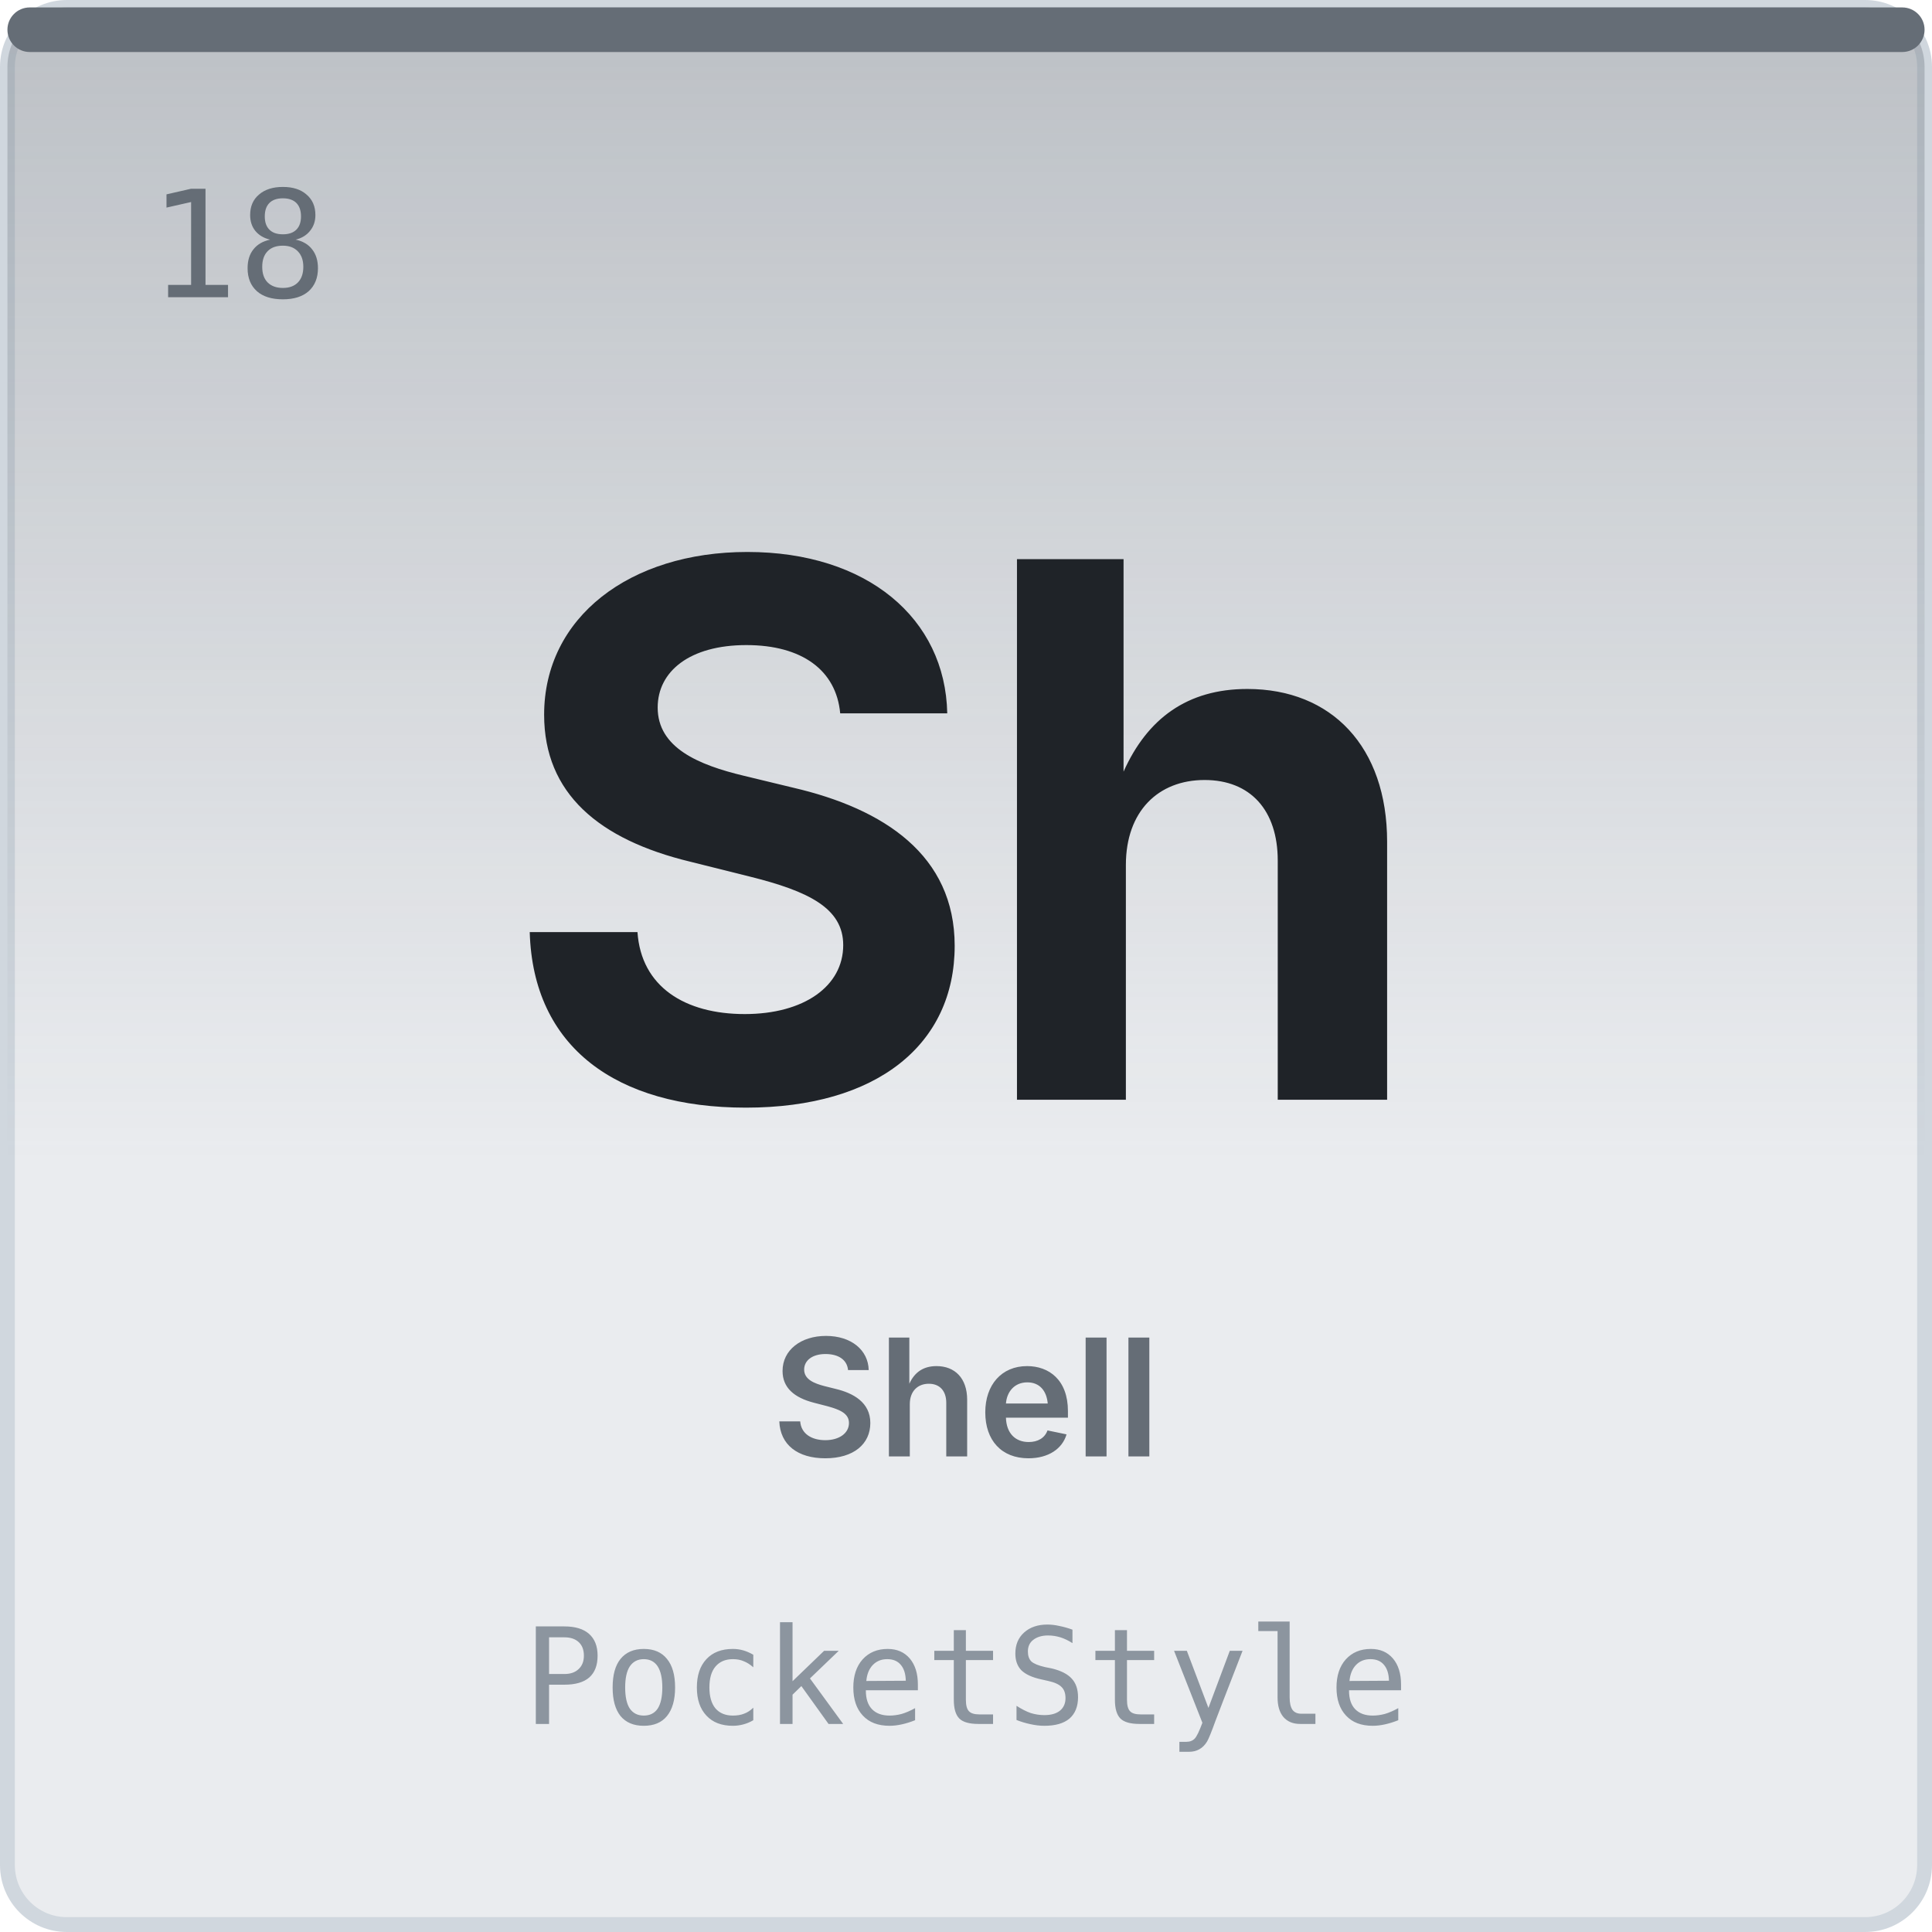
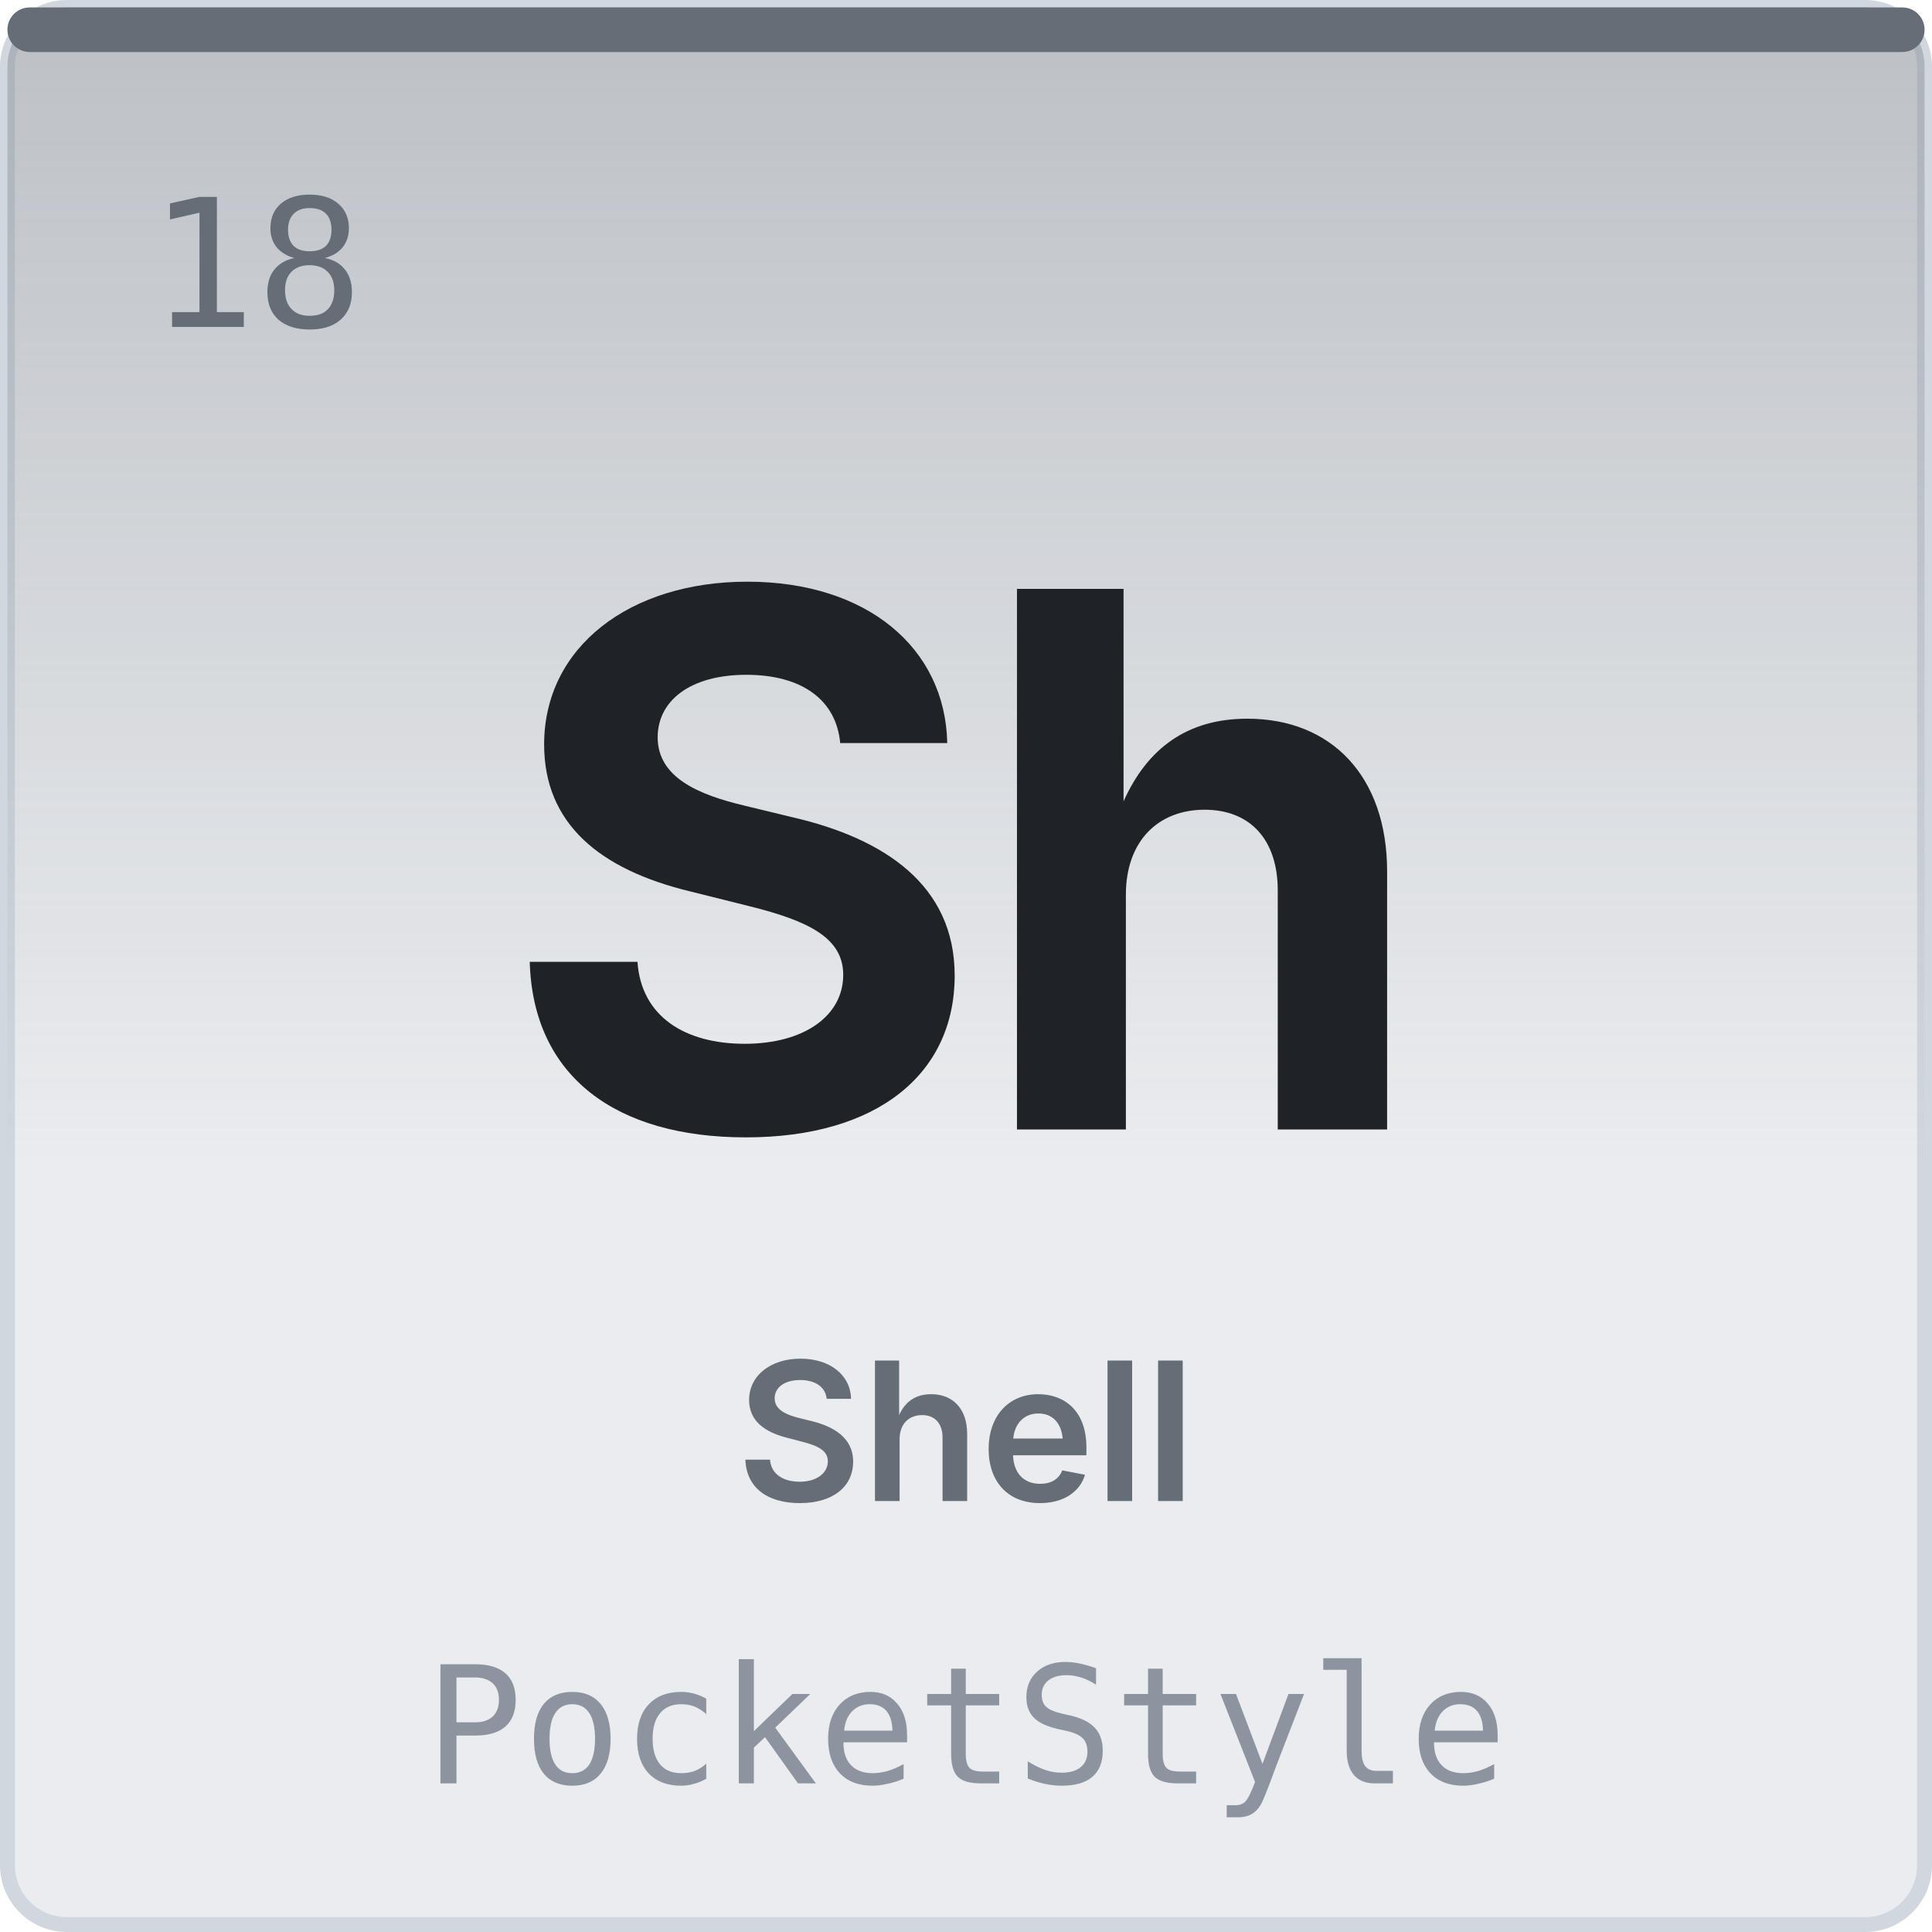
<svg xmlns="http://www.w3.org/2000/svg" width="130" height="130" viewBox="0 0 130 130" role="img" aria-label="18 Sh Shell PocketStyle">
  <defs>
    <linearGradient id="g18" x1="0" y1="0" x2="0" y2="1">
      <stop offset="0%" stop-color="#656d76" stop-opacity="0.35" />
      <stop offset="60%" stop-color="#656d76" stop-opacity="0" />
    </linearGradient>
  </defs>
  <g opacity="1">
    <set attributeName="opacity" to="0" begin="0s" />
    <animate attributeName="opacity" from="0" to="1" begin="1.36s" dur="0.55s" fill="freeze" />
    <rect x="0.5" y="0.5" width="129" height="129" rx="4" fill="#eaecef" stroke="#d0d7de" stroke-width="1" />
    <rect x="0.5" y="0.5" width="129" height="129" rx="4" fill="url(#g18)" />
    <rect x="0.5" y="0.5" width="129" height="3" rx="1.5" fill="#656d76">
      <animate attributeName="opacity" values="1;0.45;1" dur="4s" begin="-3.78s" repeatCount="indefinite" />
    </rect>
-     <text x="10" y="20" font-family="ui-monospace, SFMono-Regular, Menlo, monospace" font-size="10" font-weight="500" fill="#656d76">18</text>
-     <text x="65" y="74" font-family="-apple-system, BlinkMacSystemFont, Inter, system-ui, sans-serif" font-size="50" font-weight="700" fill="#1f2328" text-anchor="middle" letter-spacing="-1">Sh</text>
-     <text x="65" y="98" font-family="-apple-system, BlinkMacSystemFont, Inter, system-ui, sans-serif" font-size="11" font-weight="600" fill="#656d76" text-anchor="middle">Shell</text>
-     <text x="65" y="116" font-family="ui-monospace, SFMono-Regular, Menlo, monospace" font-size="9" fill="#8c959f" text-anchor="middle">PocketStyle</text>
+     <text x="10" y="22" font-family="ui-monospace, SFMono-Regular, Menlo, monospace" font-size="12" font-weight="500" fill="#656d76">18</text>
+     <text x="65" y="76" font-family="-apple-system, BlinkMacSystemFont, Inter, system-ui, sans-serif" font-size="50" font-weight="700" fill="#1f2328" text-anchor="middle" letter-spacing="-1">Sh</text>
+     <text x="65" y="101" font-family="-apple-system, BlinkMacSystemFont, Inter, system-ui, sans-serif" font-size="13" font-weight="600" fill="#656d76" text-anchor="middle">Shell</text>
+     <text x="65" y="120" font-family="ui-monospace, SFMono-Regular, Menlo, monospace" font-size="11" fill="#8c959f" text-anchor="middle">PocketStyle</text>
  </g>
</svg>
